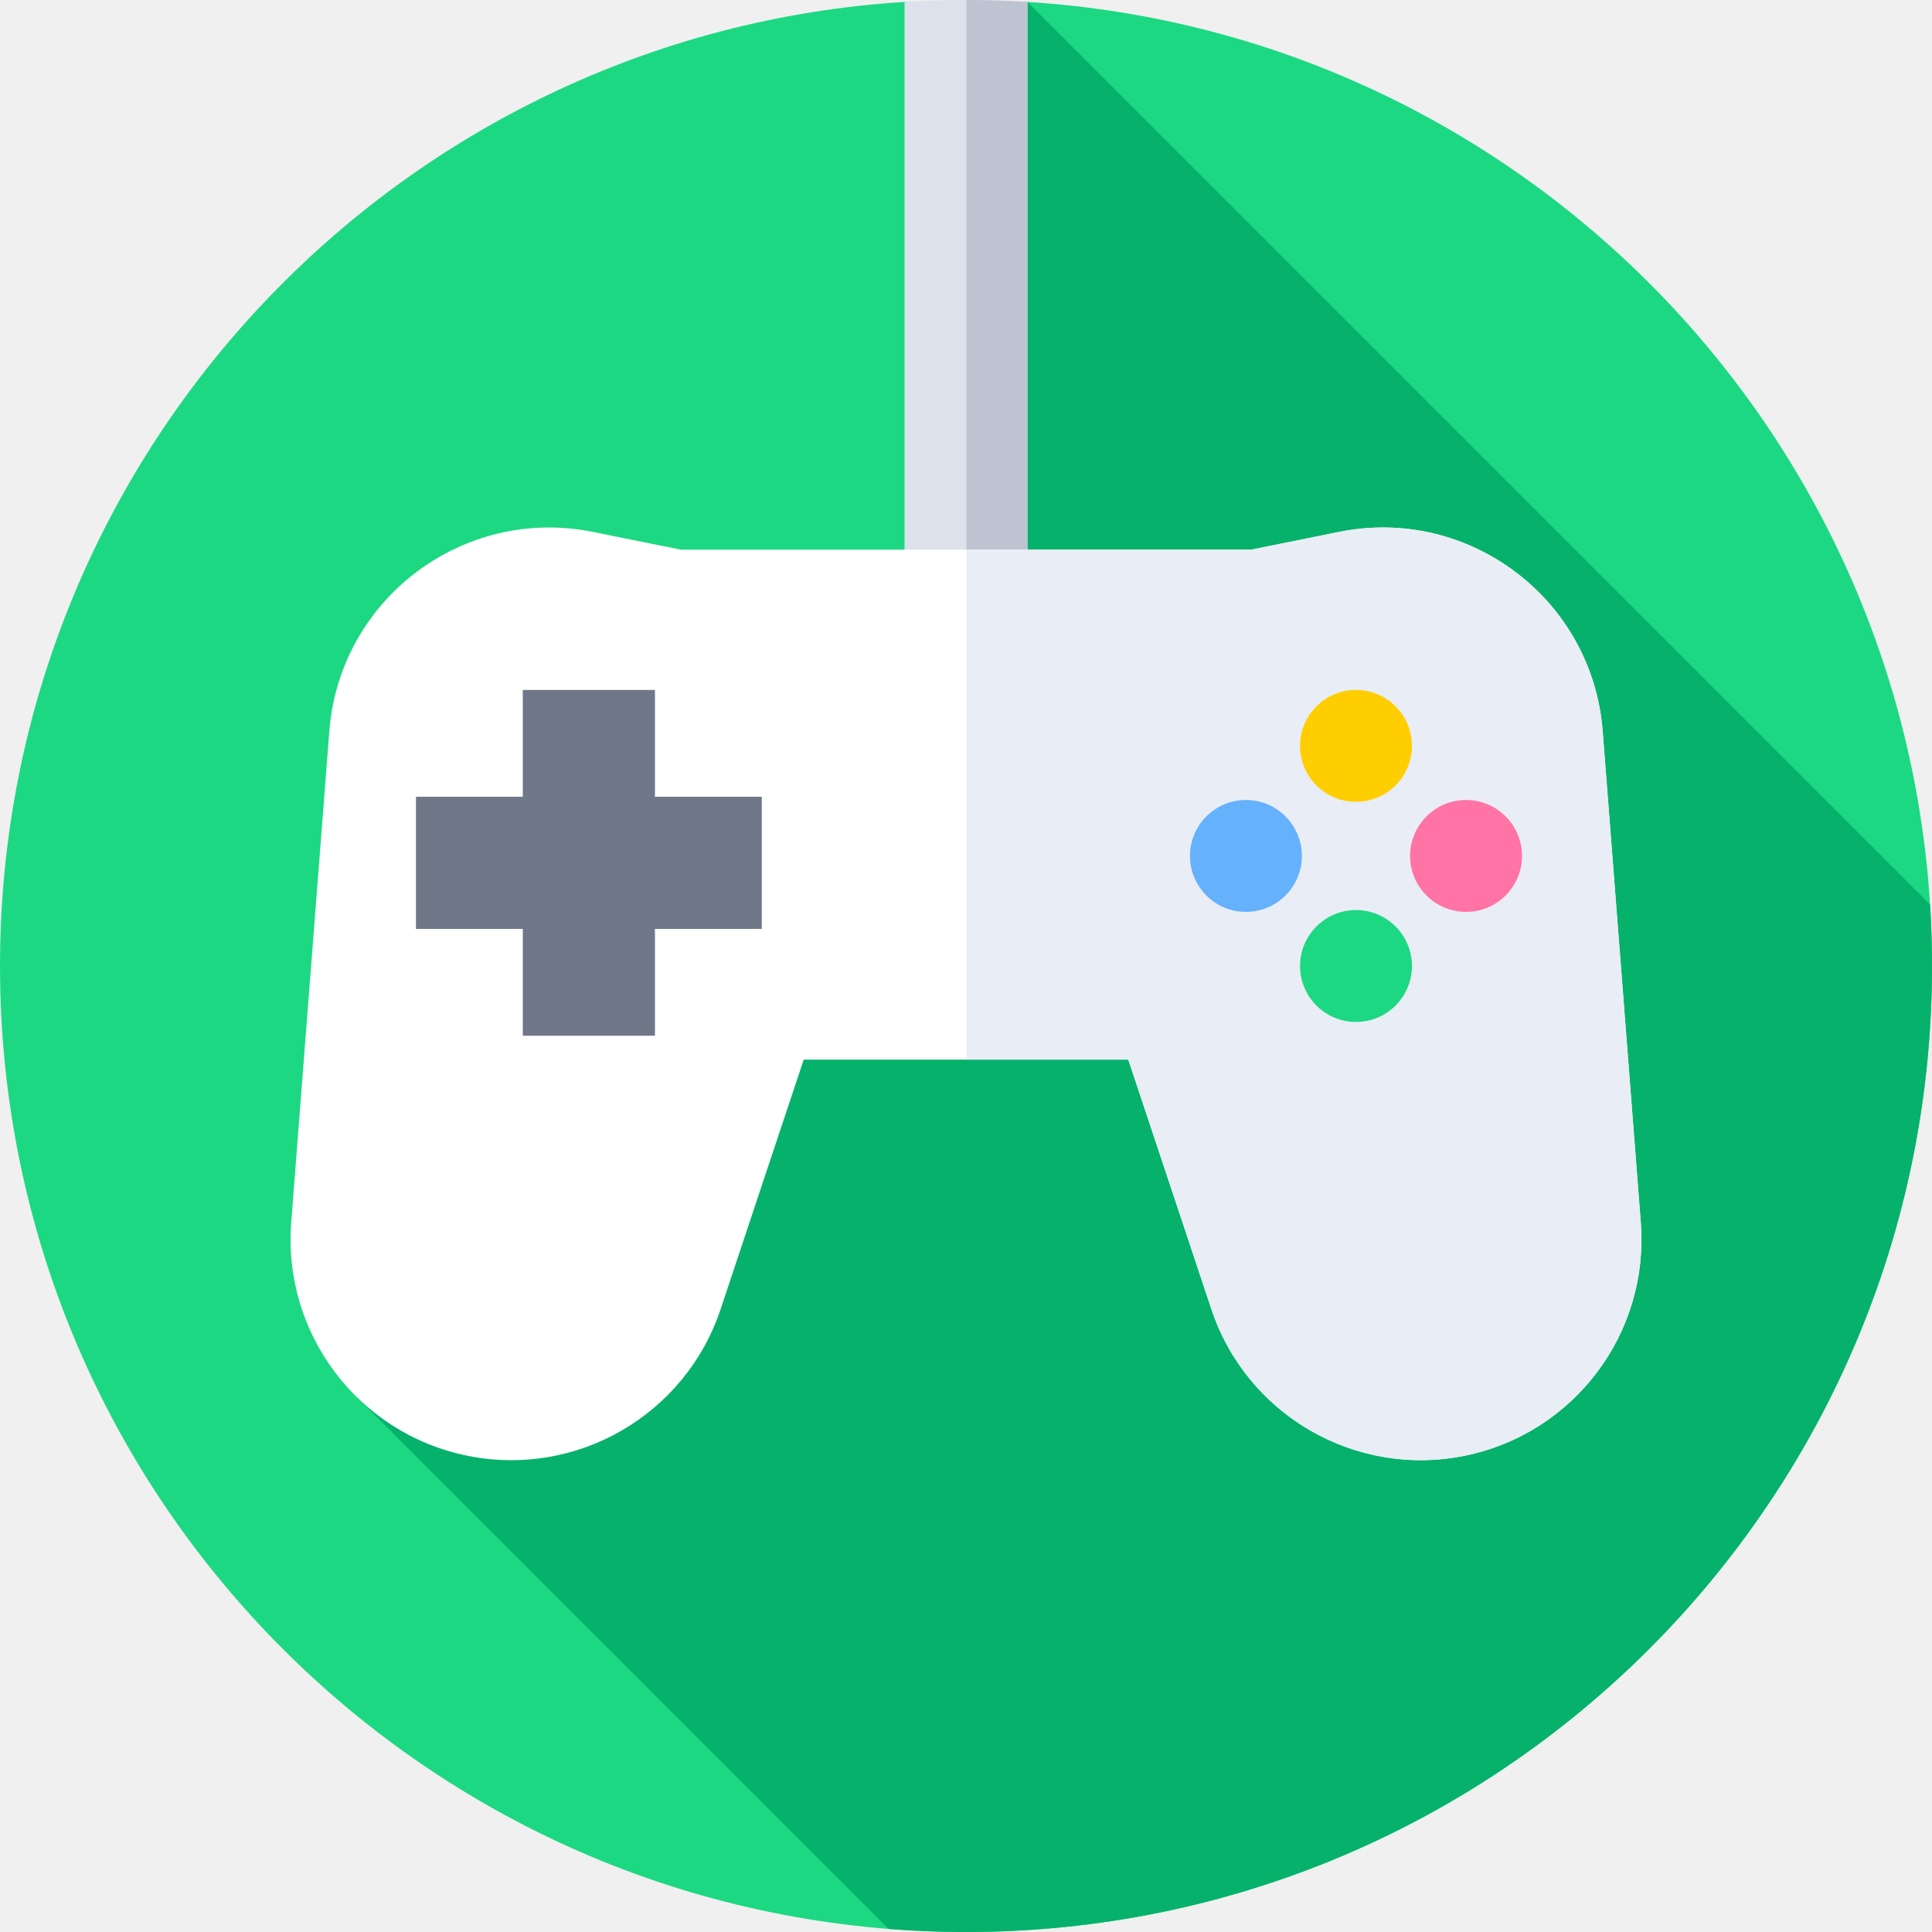
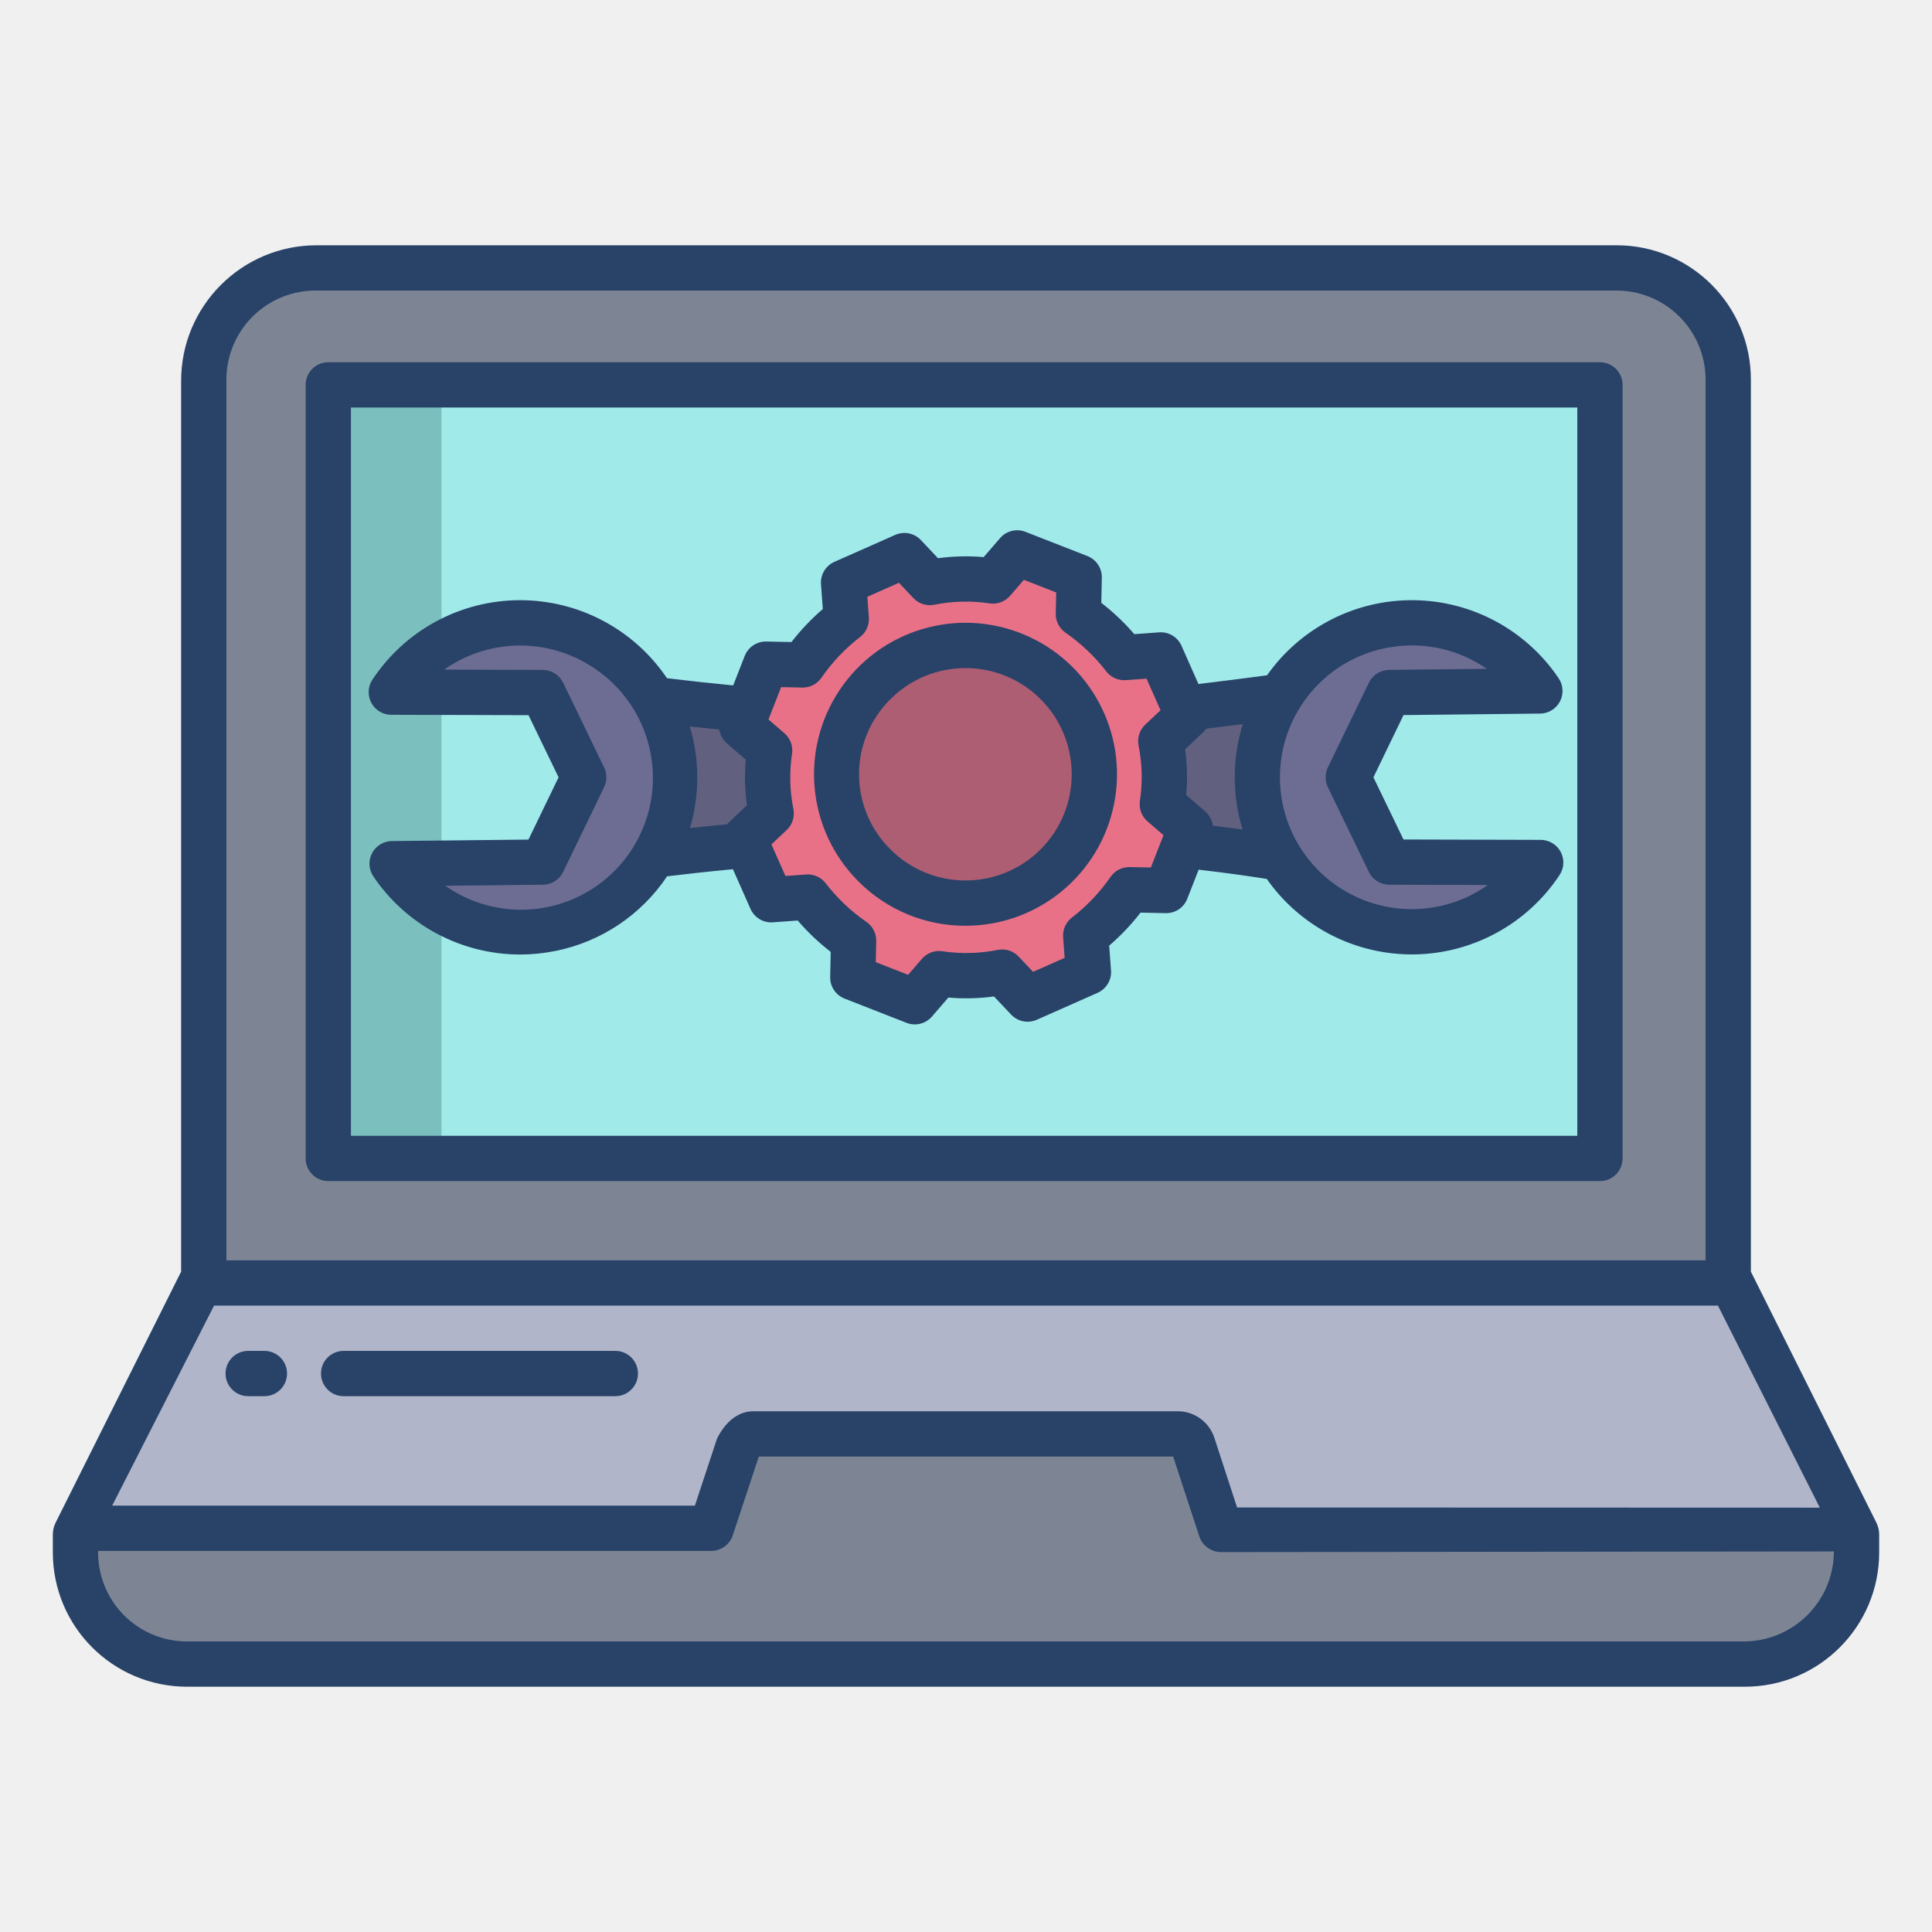
- <svg xmlns="http://www.w3.org/2000/svg" id="Capa_1" enable-background="new 0 0 512 512" height="512" viewBox="0 0 512 512" width="512">
-   <g>
-     <g>
-       <g>
-         <g>
-           <g>
-             <g>
-               <path d="m272.29.51c133.795 8.401 239.71 119.577 239.71 255.49 0 141.385-114.615 256-256 256s-256-114.615-256-256c0-135.913 105.915-247.088 239.709-255.49z" fill="#1dd882" />
-             </g>
-           </g>
-         </g>
-       </g>
-     </g>
-     <path d="m512 256c0-5.472-.172-10.903-.51-16.29l-239.2-239.2-14.102 197.336-163.371 172.656 140.689 140.689c6.761.536 13.596.809 20.494.809 141.385 0 256-114.615 256-256z" fill="#06b26b" />
-     <g>
-       <path d="m272.29.51c-5.387-.338-10.818-.51-16.29-.51s-10.903.172-16.29.51v236.231h32.579v-236.231z" fill="#dce1eb" />
-     </g>
-     <g>
-       <path d="m272.29.51c-5.347-.336-10.738-.507-16.169-.509v236.74h16.169z" fill="#bec3d2" />
-     </g>
-     <g>
-       <path d="m434.823 323.952-10.097-130.185c-2.716-35.017-35.466-59.758-69.89-52.8l-23.226 4.694h-151.219l-23.226-4.694c-34.425-6.958-67.174 17.784-69.89 52.8l-10.098 130.185c-2.285 29.457 17.76 55.992 46.72 61.845 28.96 5.853 57.736-10.814 67.07-38.847l22.023-66.141h86.018l22.023 66.141c9.334 28.032 38.111 44.7 67.07 38.847 28.961-5.853 49.007-32.388 46.722-61.845z" fill="#fff" />
-     </g>
-     <g>
-       <path d="m434.823 323.952-10.097-130.185c-2.716-35.017-35.466-59.758-69.89-52.801l-23.226 4.694h-75.488v135.148h42.888l22.023 66.141c9.334 28.033 38.111 44.7 67.07 38.847 28.96-5.852 49.005-32.387 46.72-61.844z" fill="#e9edf5" />
-     </g>
-     <g>
-       <path d="m201.881 246.172v-35.019h-28.314v-28.314h-35.019v28.314h-28.313v35.02h28.313v28.313h35.019v-28.314z" fill="#707789" />
-     </g>
-     <g>
-       <circle cx="359.352" cy="197.665" fill="#ffce00" r="14.826" />
-     </g>
-     <g>
-       <circle cx="359.352" cy="256" fill="#1dd882" r="14.826" />
-     </g>
-     <g>
-       <circle cx="388.519" cy="226.832" fill="#ff73a5" r="14.826" />
-     </g>
-     <g>
-       <circle cx="330.184" cy="226.832" fill="#65b1fc" r="14.826" />
-     </g>
+ <svg xmlns="http://www.w3.org/2000/svg" id="Layer_1" height="512" viewBox="0 0 512 512" width="512" data-name="Layer 1">
+   <path d="m458.08 100.6v239.11h-404.16v-239.11a30 30 0 0 1 30-30h344.16a30 30 0 0 1 30 30z" fill="#7d8595" />
+   <path d="m424.23 102.4v204.86h-337.46v-204.86z" fill="#a0eaea" />
+   <path d="m87 102h30v205h-30z" fill="#7bbfbe" />
+   <path d="m492 405.4v6a30 30 0 0 1 -30 30h-412a30 30 0 0 1 -30-30v-5.97h168.49l7.36-22.25a4.013 4.013 0 0 1 3.8-2.74h112.7a3.987 3.987 0 0 1 3.79 2.74l7.37 22.25z" fill="#7d8595" />
+   <path d="m458.97 339.71 33.03 65.69-168.49.03-7.37-22.25a3.987 3.987 0 0 0 -3.79-2.74h-112.7a4.013 4.013 0 0 0 -3.8 2.74l-7.36 22.25h-168.49l33.03-65.72z" fill="#b0b5ca" />
+   <path d="m339.12 184.57c-9.39 1.24-17.54 2.3-25.21 3.18l-115.66.29q-12.54-1.125-25.03-2.7l.01 41.28c5.29-.67 13.86-1.67 24.75-2.64l115.76.02c15.68 1.66 25.38 3.42 25.38 3.42l.08-.05.01-42.74z" fill="#61617f" />
+   <path d="m308.03 213.14a48.716 48.716 0 0 0 -.41-16.73l7.14-6.73-7.14-16.12-9.69.71a54.24 54.24 0 0 0 -12.14-11.53l.2-9.79-16.42-6.43-6.43 7.45a48.716 48.716 0 0 0 -16.73.41l-6.73-7.14-16.12 7.14.71 9.69a54.692 54.692 0 0 0 -11.53 12.14l-9.79-.2-6.42 16.42 7.44 6.43a48.716 48.716 0 0 0 .41 16.73l-7.14 6.73 7.14 16.12 9.69-.71a54.465 54.465 0 0 0 12.14 11.53l-.2 9.79 16.42 6.42 6.43-7.44a48.716 48.716 0 0 0 16.73-.41l6.73 7.14 16.12-7.14-.71-9.69a54.465 54.465 0 0 0 11.53-12.14l9.79.2 6.42-16.42z" fill="#e87187" />
+   <path d="m280.02 181.05a34.125 34.125 0 1 1 -24.15-10.01 34.143 34.143 0 0 1 24.15 10.01z" fill="#ad5e73" />
+   <path d="m173.22 185.34a40.934 40.934 0 0 1 .01 41.28c-.38.66-.78 1.31-1.21 1.96a40.943 40.943 0 0 1 -68.11.31l39.92-.43 10.87-22.46-10.87-22.46-40.13-.11a40.967 40.967 0 0 1 69.52 1.91z" fill="#6d6d93" />
+   <path d="m368.17 228.46 40.13.11a40.945 40.945 0 0 1 -69.09-43.94c.25-.4.51-.81.77-1.21a40.943 40.943 0 0 1 68.11-.31l-39.92.43-10.87 22.46z" fill="#6d6d93" />
+   <g fill="#284268">
+     <path d="m103.686 189.427 36.378.1 7.967 16.473-7.982 16.5-36.2.393a6 6 0 0 0 -4.91 9.354 47 47 0 0 0 38.824 20.712 47.476 47.476 0 0 0 9.487-.959 46.622 46.622 0 0 0 29.535-19.77c4.4-.535 10.321-1.2 17.449-1.877l4.661 10.52a6.01 6.01 0 0 0 5.926 3.554l6.576-.484a60.085 60.085 0 0 0 8.751 8.309l-.139 6.672a6 6 0 0 0 3.812 5.713l16.425 6.427a6 6 0 0 0 6.729-1.668l4.346-5.036a54.292 54.292 0 0 0 12.1-.293l4.537 4.811a6 6 0 0 0 6.8 1.37l16.118-7.141a6 6 0 0 0 3.553-5.927l-.484-6.575a60.083 60.083 0 0 0 8.309-8.751l6.672.139a5.98 5.98 0 0 0 5.713-3.812l3.018-7.711c8.568.99 14.878 1.949 18.057 2.466a46.945 46.945 0 0 0 77.592-1.053 6 6 0 0 0 -4.988-9.308l-36.378-.1-7.971-16.475 7.982-16.5 36.2-.393a6 6 0 0 0 4.91-9.354 46.924 46.924 0 0 0 -77.28-.79c-6.044.8-12.256 1.6-18.181 2.31l-4.494-10.142a6 6 0 0 0 -5.925-3.554l-6.576.484a59.985 59.985 0 0 0 -8.751-8.31l.139-6.672a6 6 0 0 0 -3.812-5.713l-16.424-6.427a6 6 0 0 0 -6.729 1.667l-4.347 5.036a54.413 54.413 0 0 0 -12.1.293l-4.536-4.811a6 6 0 0 0 -6.8-1.37l-16.118 7.141a6 6 0 0 0 -3.554 5.927l.485 6.576a60 60 0 0 0 -8.311 8.752l-6.672-.139a6.015 6.015 0 0 0 -5.713 3.812l-3.06 7.819c-5.855-.564-11.728-1.2-17.552-1.913a46.929 46.929 0 0 0 -78.055.392 6 6 0 0 0 4.988 9.308zm241.3-2.7a34.715 34.715 0 0 1 22.162-14.97 35.293 35.293 0 0 1 7.061-.717 34.7 34.7 0 0 1 19.2 5.8c.205.135.408.273.609.412l-25.913.281a6 6 0 0 0 -5.336 3.387l-10.869 22.466a6 6 0 0 0 0 5.225l10.864 22.46a6 6 0 0 0 5.384 3.388l26.159.074a34.944 34.944 0 0 1 -49.322-47.8zm-26.111 7.313a5.955 5.955 0 0 0 .788-.934c3.187-.384 6.443-.793 9.709-1.212a47.053 47.053 0 0 0 -.066 27.947c-2.3-.318-4.956-.662-7.891-1.015a5.984 5.984 0 0 0 -2.022-3.8l-5.036-4.346a54.41 54.41 0 0 0 -.293-12.1zm-111.861-11.946 5.6.117a5.993 5.993 0 0 0 5.063-2.589 48.127 48.127 0 0 1 10.253-10.8 6 6 0 0 0 2.323-5.195l-.4-5.477 8.371-3.709 3.82 4.052a6 6 0 0 0 5.543 1.767 42.421 42.421 0 0 1 14.664-.358 6 6 0 0 0 5.431-2.014l3.653-4.232 8.57 3.354-.117 5.6a6 6 0 0 0 2.589 5.063 48.085 48.085 0 0 1 10.795 10.251 5.988 5.988 0 0 0 5.194 2.323l5.477-.4 3.71 8.373-4.051 3.819a6 6 0 0 0 -1.768 5.542 42.5 42.5 0 0 1 .358 14.665 6 6 0 0 0 2.013 5.432l4.233 3.652-3.353 8.57-5.606-.117a6.018 6.018 0 0 0 -5.063 2.589 48.13 48.13 0 0 1 -10.251 10.8 6 6 0 0 0 -2.323 5.195l.4 5.477-8.372 3.709-3.819-4.051a6 6 0 0 0 -5.542-1.767 42.507 42.507 0 0 1 -14.666.357 5.992 5.992 0 0 0 -5.431 2.014l-3.653 4.232-8.57-3.353.117-5.6a6 6 0 0 0 -2.589-5.062 48.114 48.114 0 0 1 -10.8-10.252 6 6 0 0 0 -5.195-2.323l-5.478.4-3.709-8.373 4.051-3.819a6 6 0 0 0 1.768-5.542 42.5 42.5 0 0 1 -.358-14.665 6 6 0 0 0 -2.014-5.432l-4.232-3.652zm-16.4 11.243a5.978 5.978 0 0 0 1.994 3.637l5.036 4.347a54.4 54.4 0 0 0 .293 12.1l-4.811 4.537a5.958 5.958 0 0 0 -.442.487c-3.6.343-6.9.684-9.848 1.007a47.073 47.073 0 0 0 -.037-26.941q3.901.433 7.812.826zm-33.484-16.486a34.943 34.943 0 1 1 -38.534 58.3c-.2-.135-.408-.273-.609-.412l25.913-.281a6 6 0 0 0 5.336-3.387l10.864-22.46a6 6 0 0 0 0-5.225l-10.864-22.46a6 6 0 0 0 -5.384-3.388l-26.159-.074a35 35 0 0 1 39.434-.613z" />
+     <path d="m255.872 245.335a40.144 40.144 0 1 0 -28.386-11.758 39.881 39.881 0 0 0 28.386 11.758zm-19.9-60.044a28.144 28.144 0 1 1 0 39.8 27.959 27.959 0 0 1 -.001-39.8z" />
+     <path d="m464 337v-236.4a35.6 35.6 0 0 0 -35.6-35.6h-344.477a35.923 35.923 0 0 0 -35.923 35.923v236.077l-33.261 66.522a7 7 0 0 0 -.739 3.13v4.748a35.6 35.6 0 0 0 35.6 35.6h412.8a35.6 35.6 0 0 0 35.6-35.6v-4.748a7 7 0 0 0 -.739-3.13zm-404-236.4a23.622 23.622 0 0 1 23.923-23.6h344.154a23.622 23.622 0 0 1 23.923 23.6v233.4h-392zm-3.271 245.4h398.542l27 53.546-154.429-.046-6-18.385a10.22 10.22 0 0 0 -9.491-7.115h-112.713c-4.313 0-7.638 3.2-9.638 7.292l-5.844 17.708h-154.425zm405.271 89h-412a23.563 23.563 0 0 1 -24-24h162.49a6.006 6.006 0 0 0 5.7-4.121l6.904-20.879h109.806l6.909 21.1a6.1 6.1 0 0 0 5.7 4.224l162.491-.178a23.9 23.9 0 0 1 -24 23.854z" />
+     <path d="m424 96h-337a6 6 0 0 0 -6 6v205a6 6 0 0 0 6 6h337a6 6 0 0 0 6-6v-205a6 6 0 0 0 -6-6zm-6 205h-325v-193h325z" />
+     <path d="m70.067 358h-4.295a6 6 0 0 0 0 12h4.295a6 6 0 1 0 0-12z" />
+     <path d="m163.067 358h-72a6 6 0 0 0 0 12h72a6 6 0 0 0 0-12z" />
  </g>
</svg>
